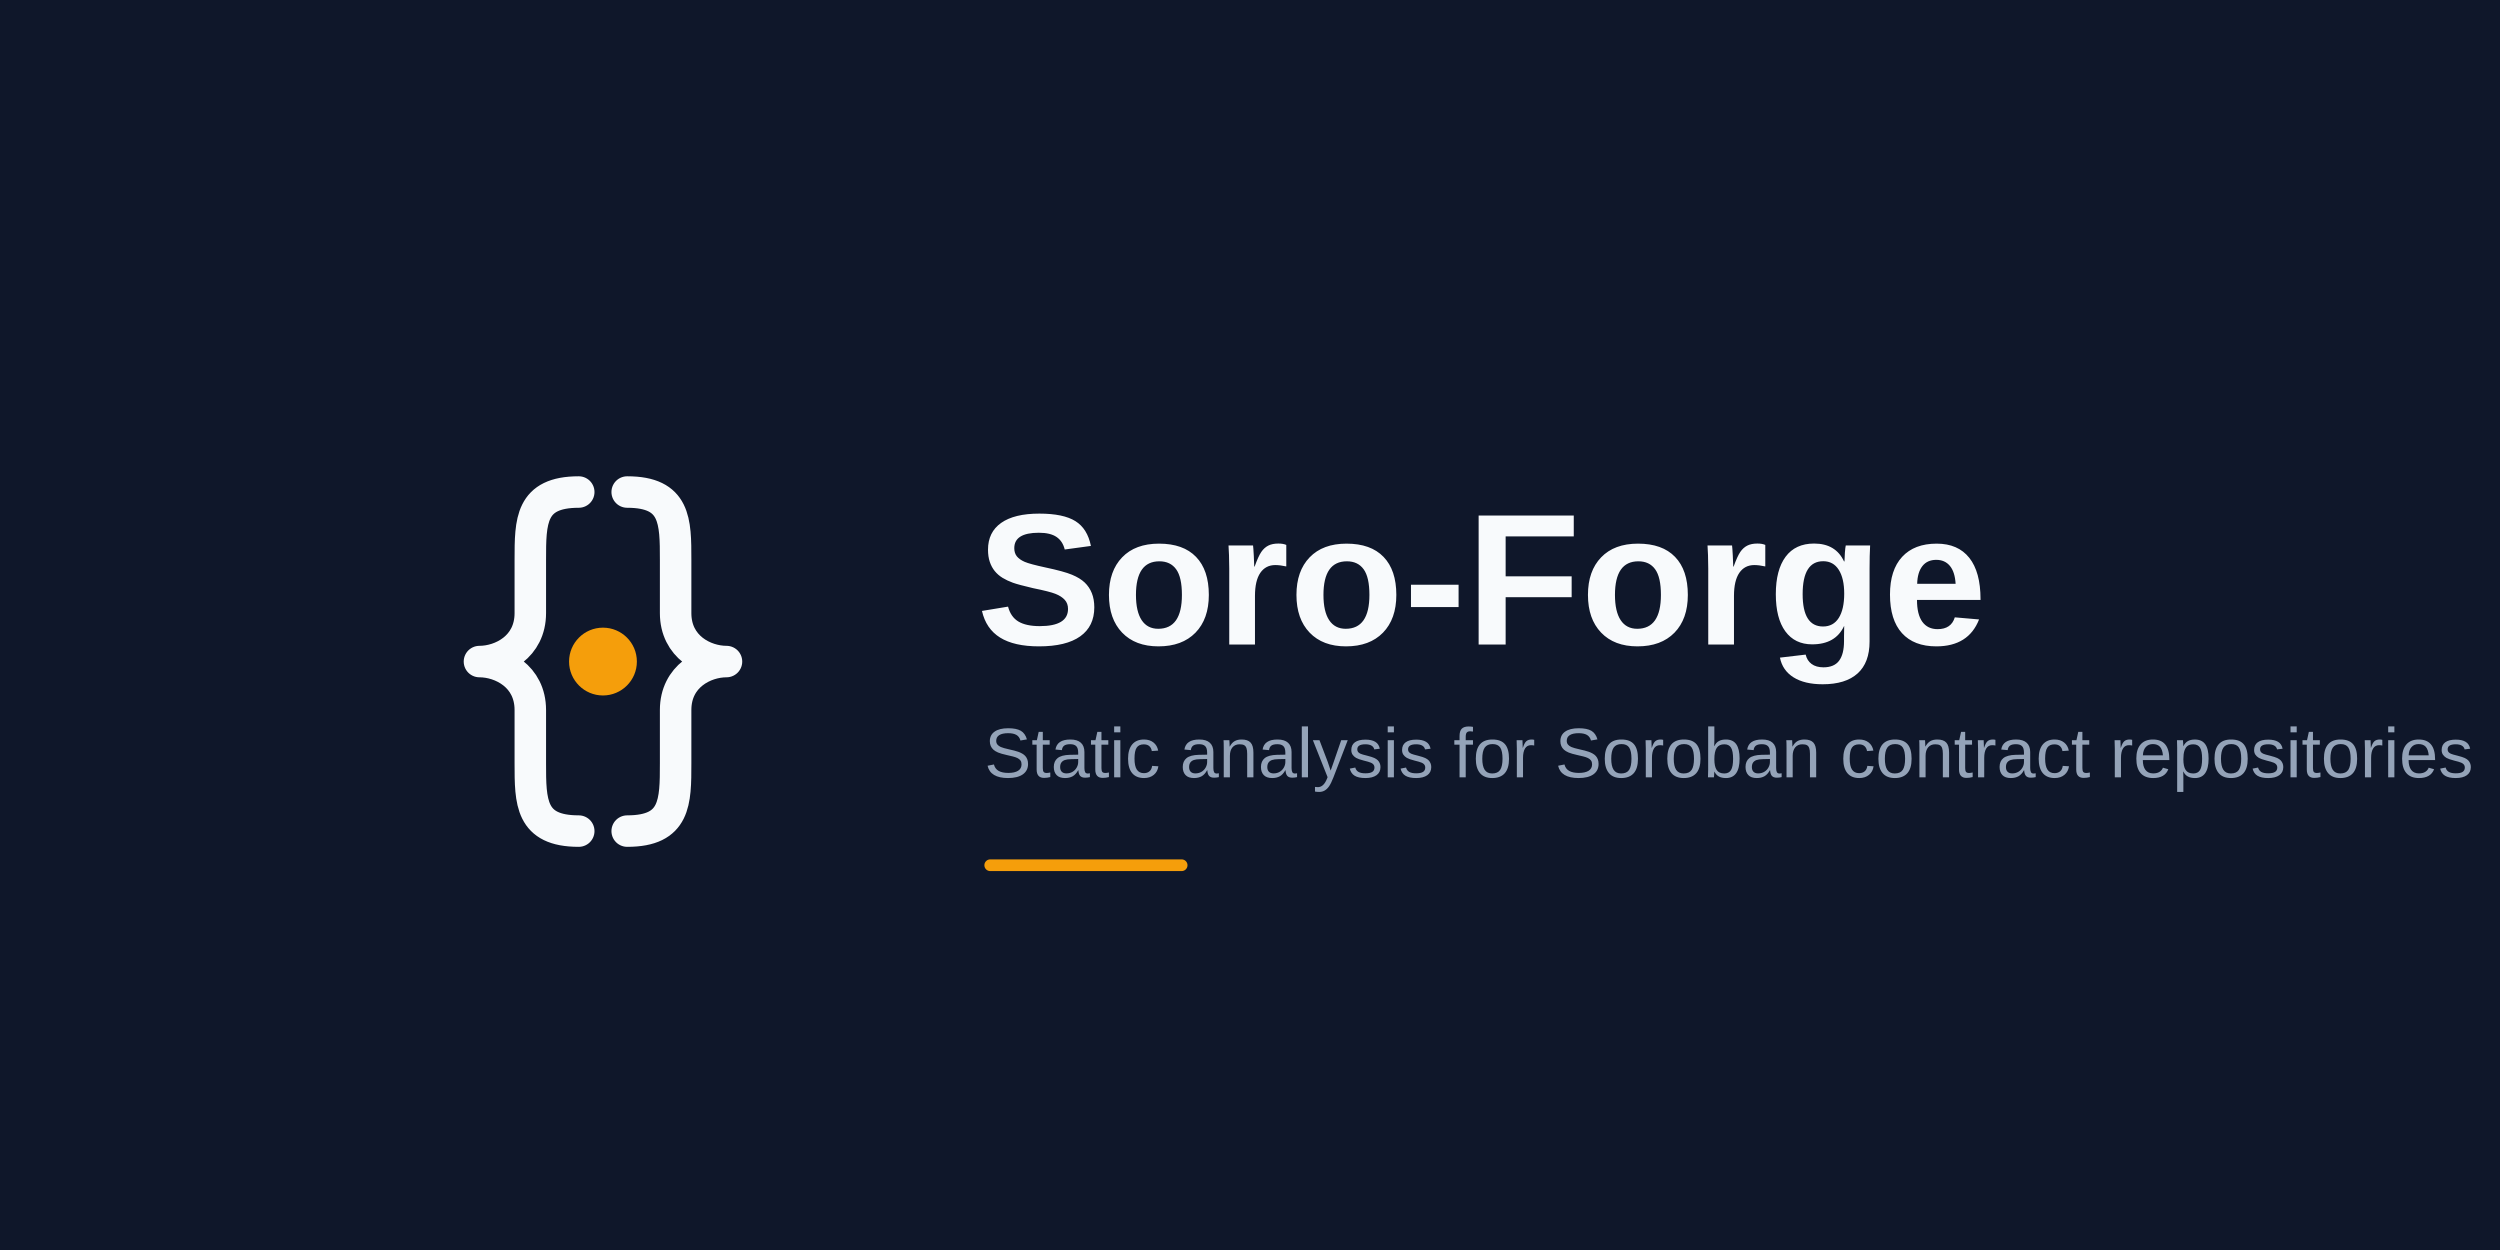
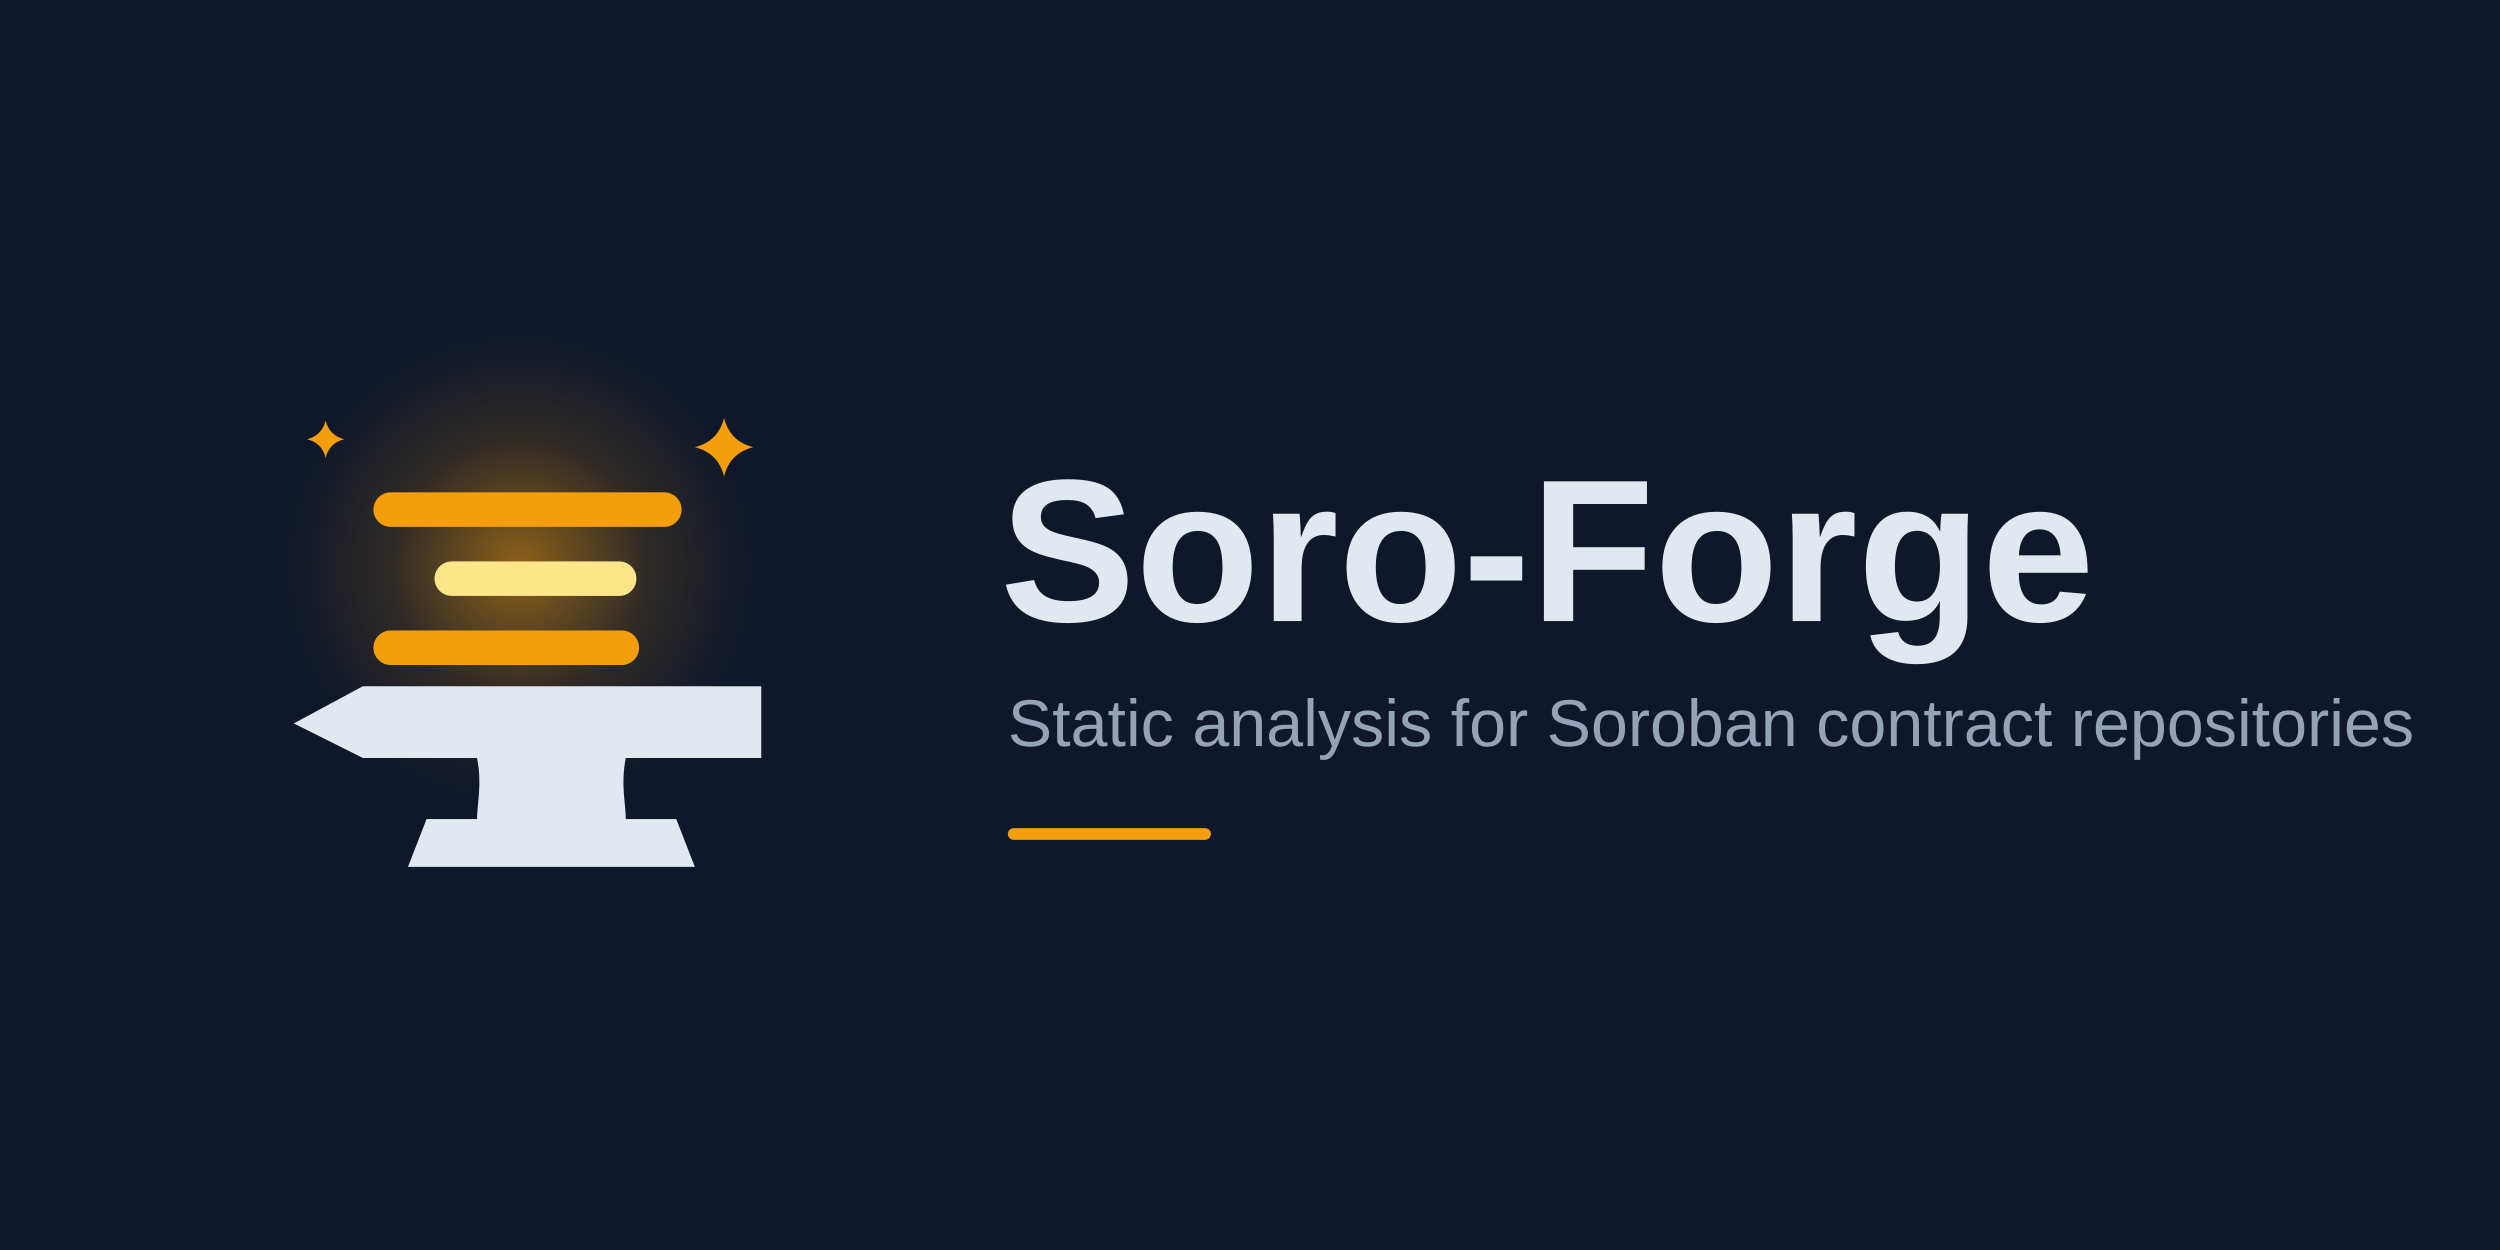
<svg xmlns="http://www.w3.org/2000/svg" viewBox="0 0 1280 640" width="1280" height="640">
+   <defs>
+     <radialGradient id="glow">
+       <stop offset="0%" stop-color="#F59E0B" stop-opacity="0.55" />
+       <stop offset="55%" stop-color="#F59E0B" stop-opacity="0.14" />
+       <stop offset="100%" stop-color="#F59E0B" stop-opacity="0" />
+     </radialGradient>
+   </defs>
  <rect width="1280" height="640" fill="#0F172A" />
-   <g transform="translate(150, 180) scale(0.62)">
-     <g fill="none" stroke="#F8FAFC" stroke-width="26" stroke-linecap="round" stroke-linejoin="round">
-       <path d="M 236 116 C 196 116, 196 140, 196 172 L 196 216 C 196 244, 172 256, 154 256 C 172 256, 196 268, 196 296 L 196 340 C 196 372, 196 396, 236 396" />
-       <path d="M 276 116 C 316 116, 316 140, 316 172 L 316 216 C 316 244, 340 256, 358 256 C 340 256, 316 268, 316 296 L 316 340 C 316 372, 316 396, 276 396" />
-     </g>
-     <circle cx="256" cy="256" r="28" fill="#F59E0B" />
+   <g transform="translate(96, 146) scale(0.68)">
+     <circle cx="250" cy="212" r="176" fill="url(#glow)" />
+     <rect x="140" y="156" width="232" height="26" rx="13" fill="#F59E0B" />
+     <rect x="186" y="208" width="152" height="26" rx="13" fill="#FDE68A" />
+     <rect x="140" y="260" width="200" height="26" rx="13" fill="#F59E0B" />
+     <path d="M 80 330 L 132 302 L 432 302 L 432 356 L 330 356 C 326 376, 330 390, 330 402 L 368 402 L 382 438 L 166 438 L 180 402 L 218 402 C 218 390, 222 376, 218 356 L 132 356 Z" fill="#E2E8F0" />
+     <path d="M 404 100 Q 408.4 117.6 426 122 Q 408.4 126.4 404 144 Q 399.6 126.4 382 122 Q 399.6 117.6 404 100 Z" fill="#F59E0B" />
+     <path d="M 104 102 Q 106.8 113.2 118 116 Q 106.8 118.8 104 130 Q 101.2 118.8 90 116 Q 101.2 113.2 104 102 Z" fill="#F59E0B" />
  </g>
-   <text x="500" y="330" font-family="Liberation Sans, Arial, Helvetica, sans-serif" font-size="96" font-weight="bold" fill="#F8FAFC">Soro-Forge</text>
-   <text x="504" y="398" font-family="Liberation Sans, Arial, Helvetica, sans-serif" font-size="36" fill="#94A3B8">Static analysis for Soroban contract repositories</text>
-   <rect x="504" y="440" width="104" height="6" rx="3" fill="#F59E0B" />
+   <text x="512" y="318" font-family="Liberation Sans, Arial, Helvetica, sans-serif" font-size="104" font-weight="bold" fill="#E2E8F0">Soro-Forge</text>
+   <text x="516" y="382" font-family="Liberation Sans, Arial, Helvetica, sans-serif" font-size="34" fill="#94A3B8">Static analysis for Soroban contract repositories</text>
+   <rect x="516" y="424" width="104" height="6" rx="3" fill="#F59E0B" />
</svg>
